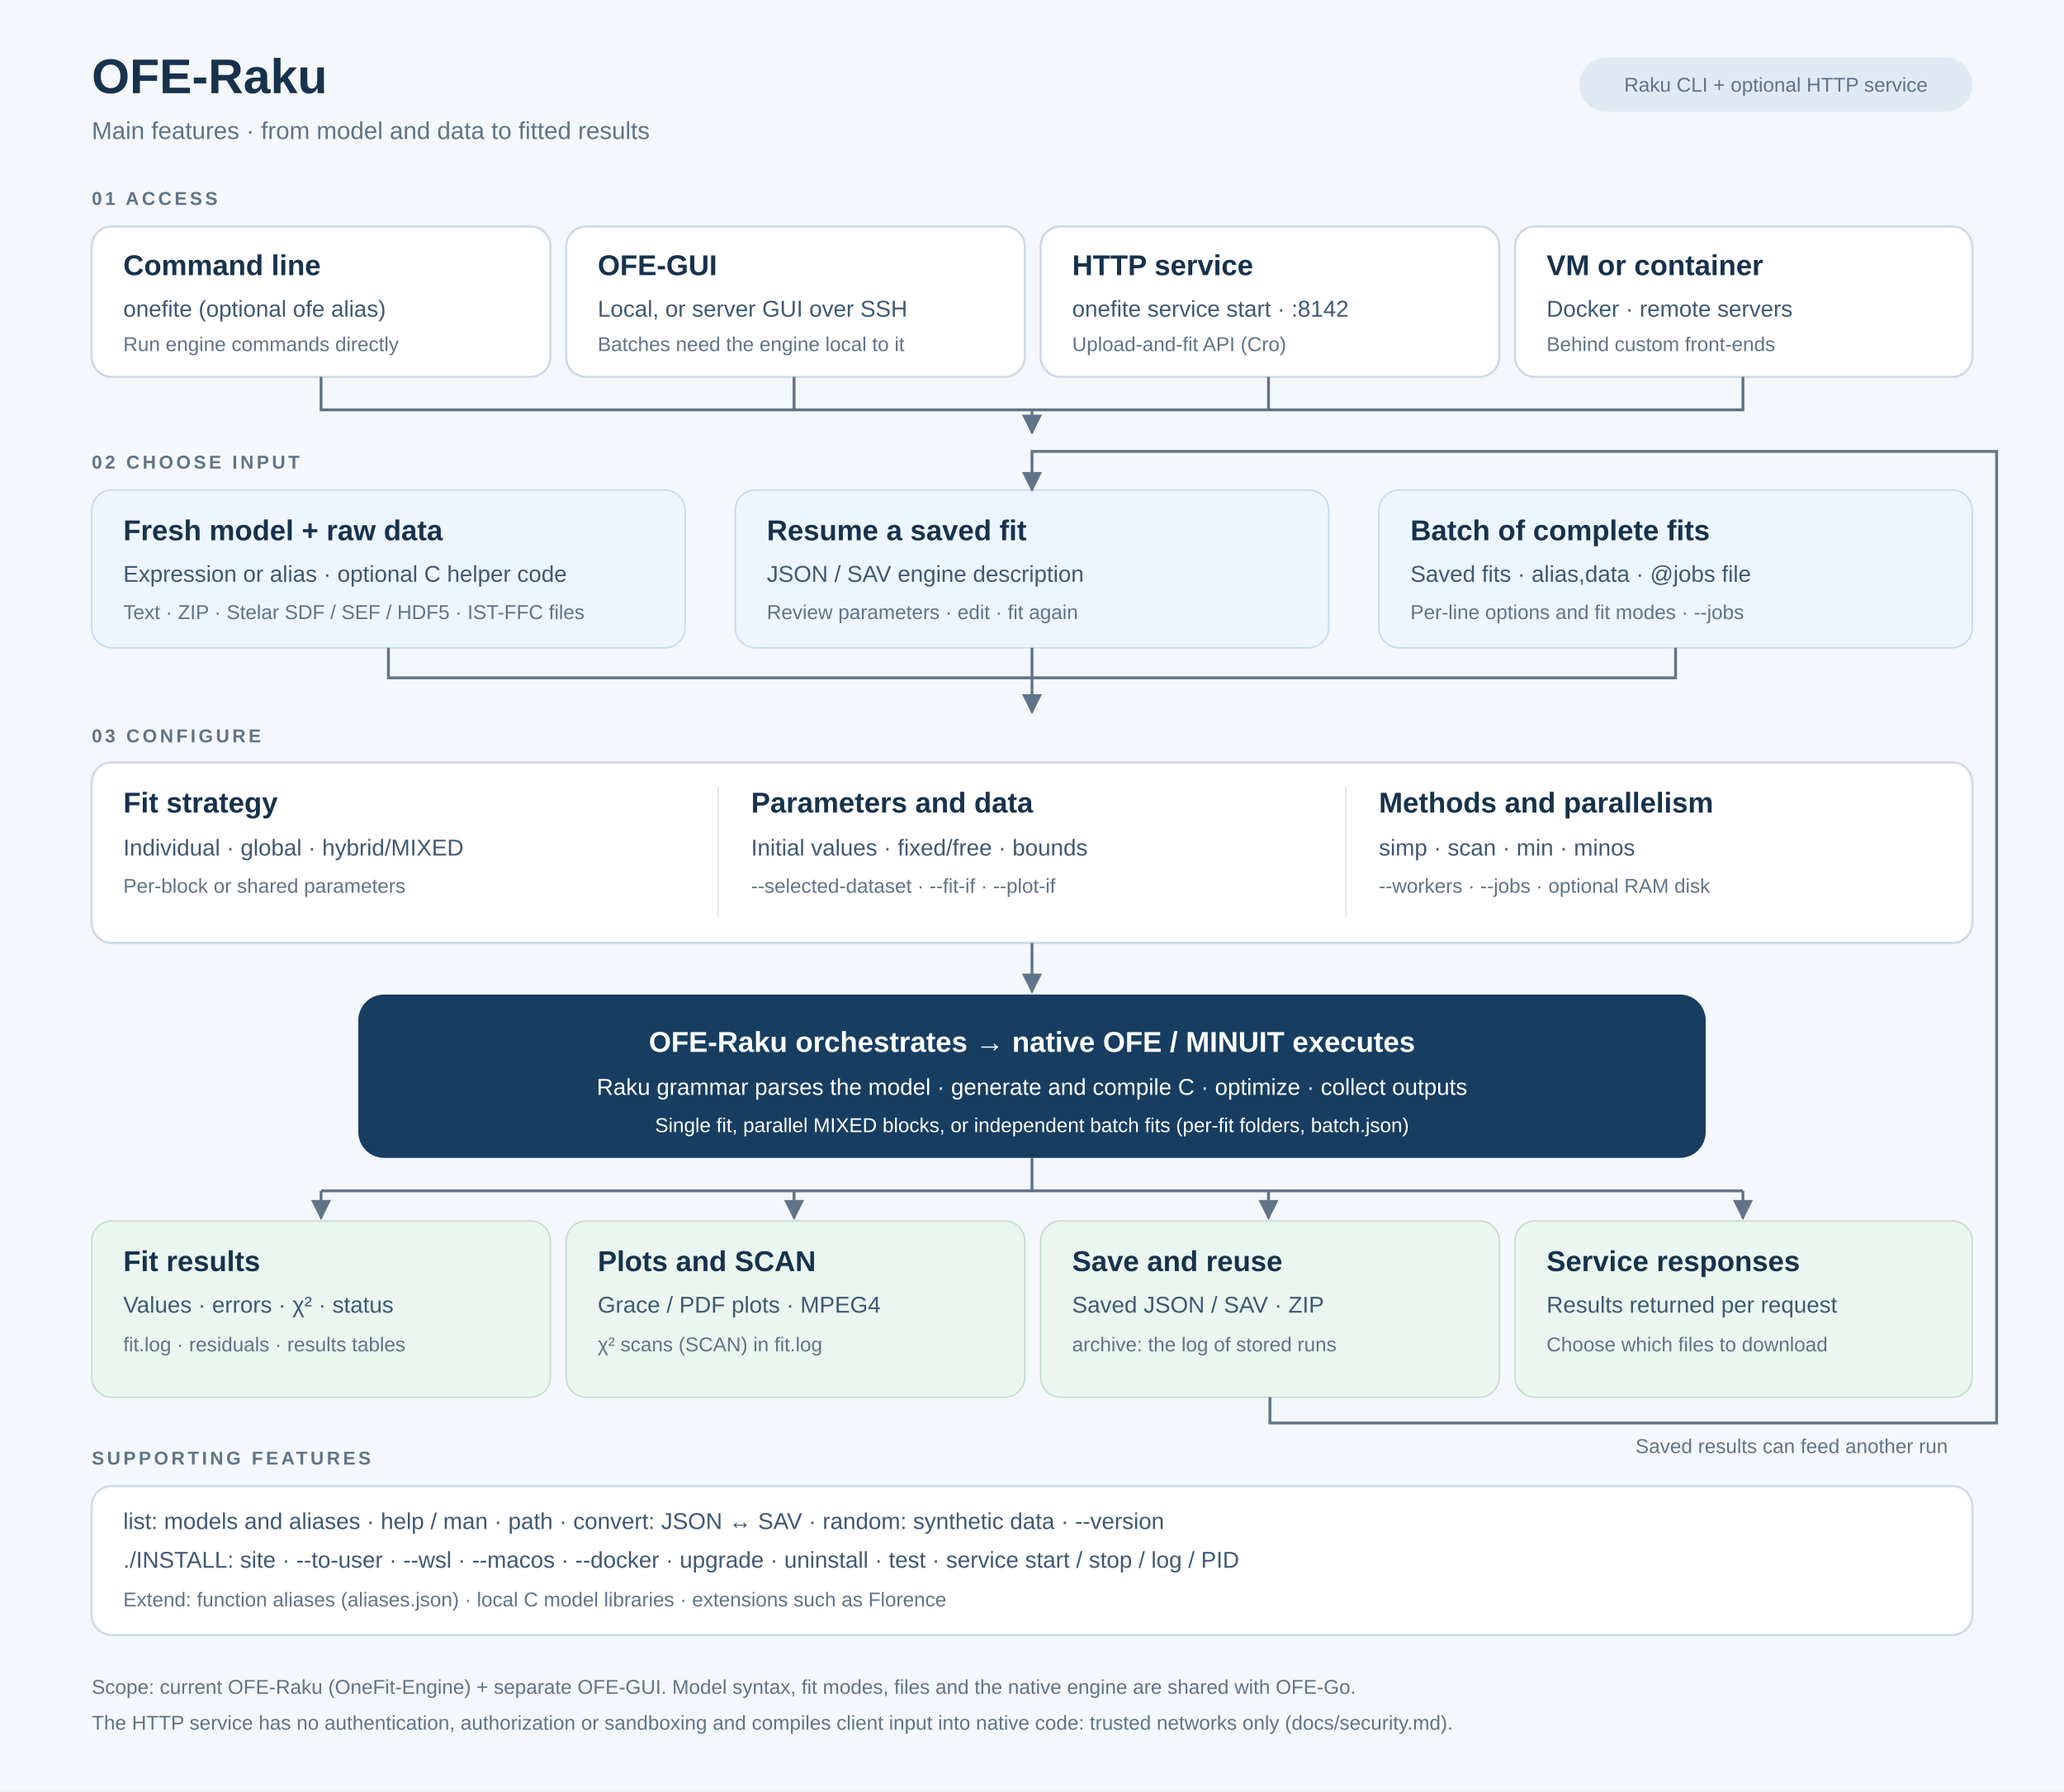
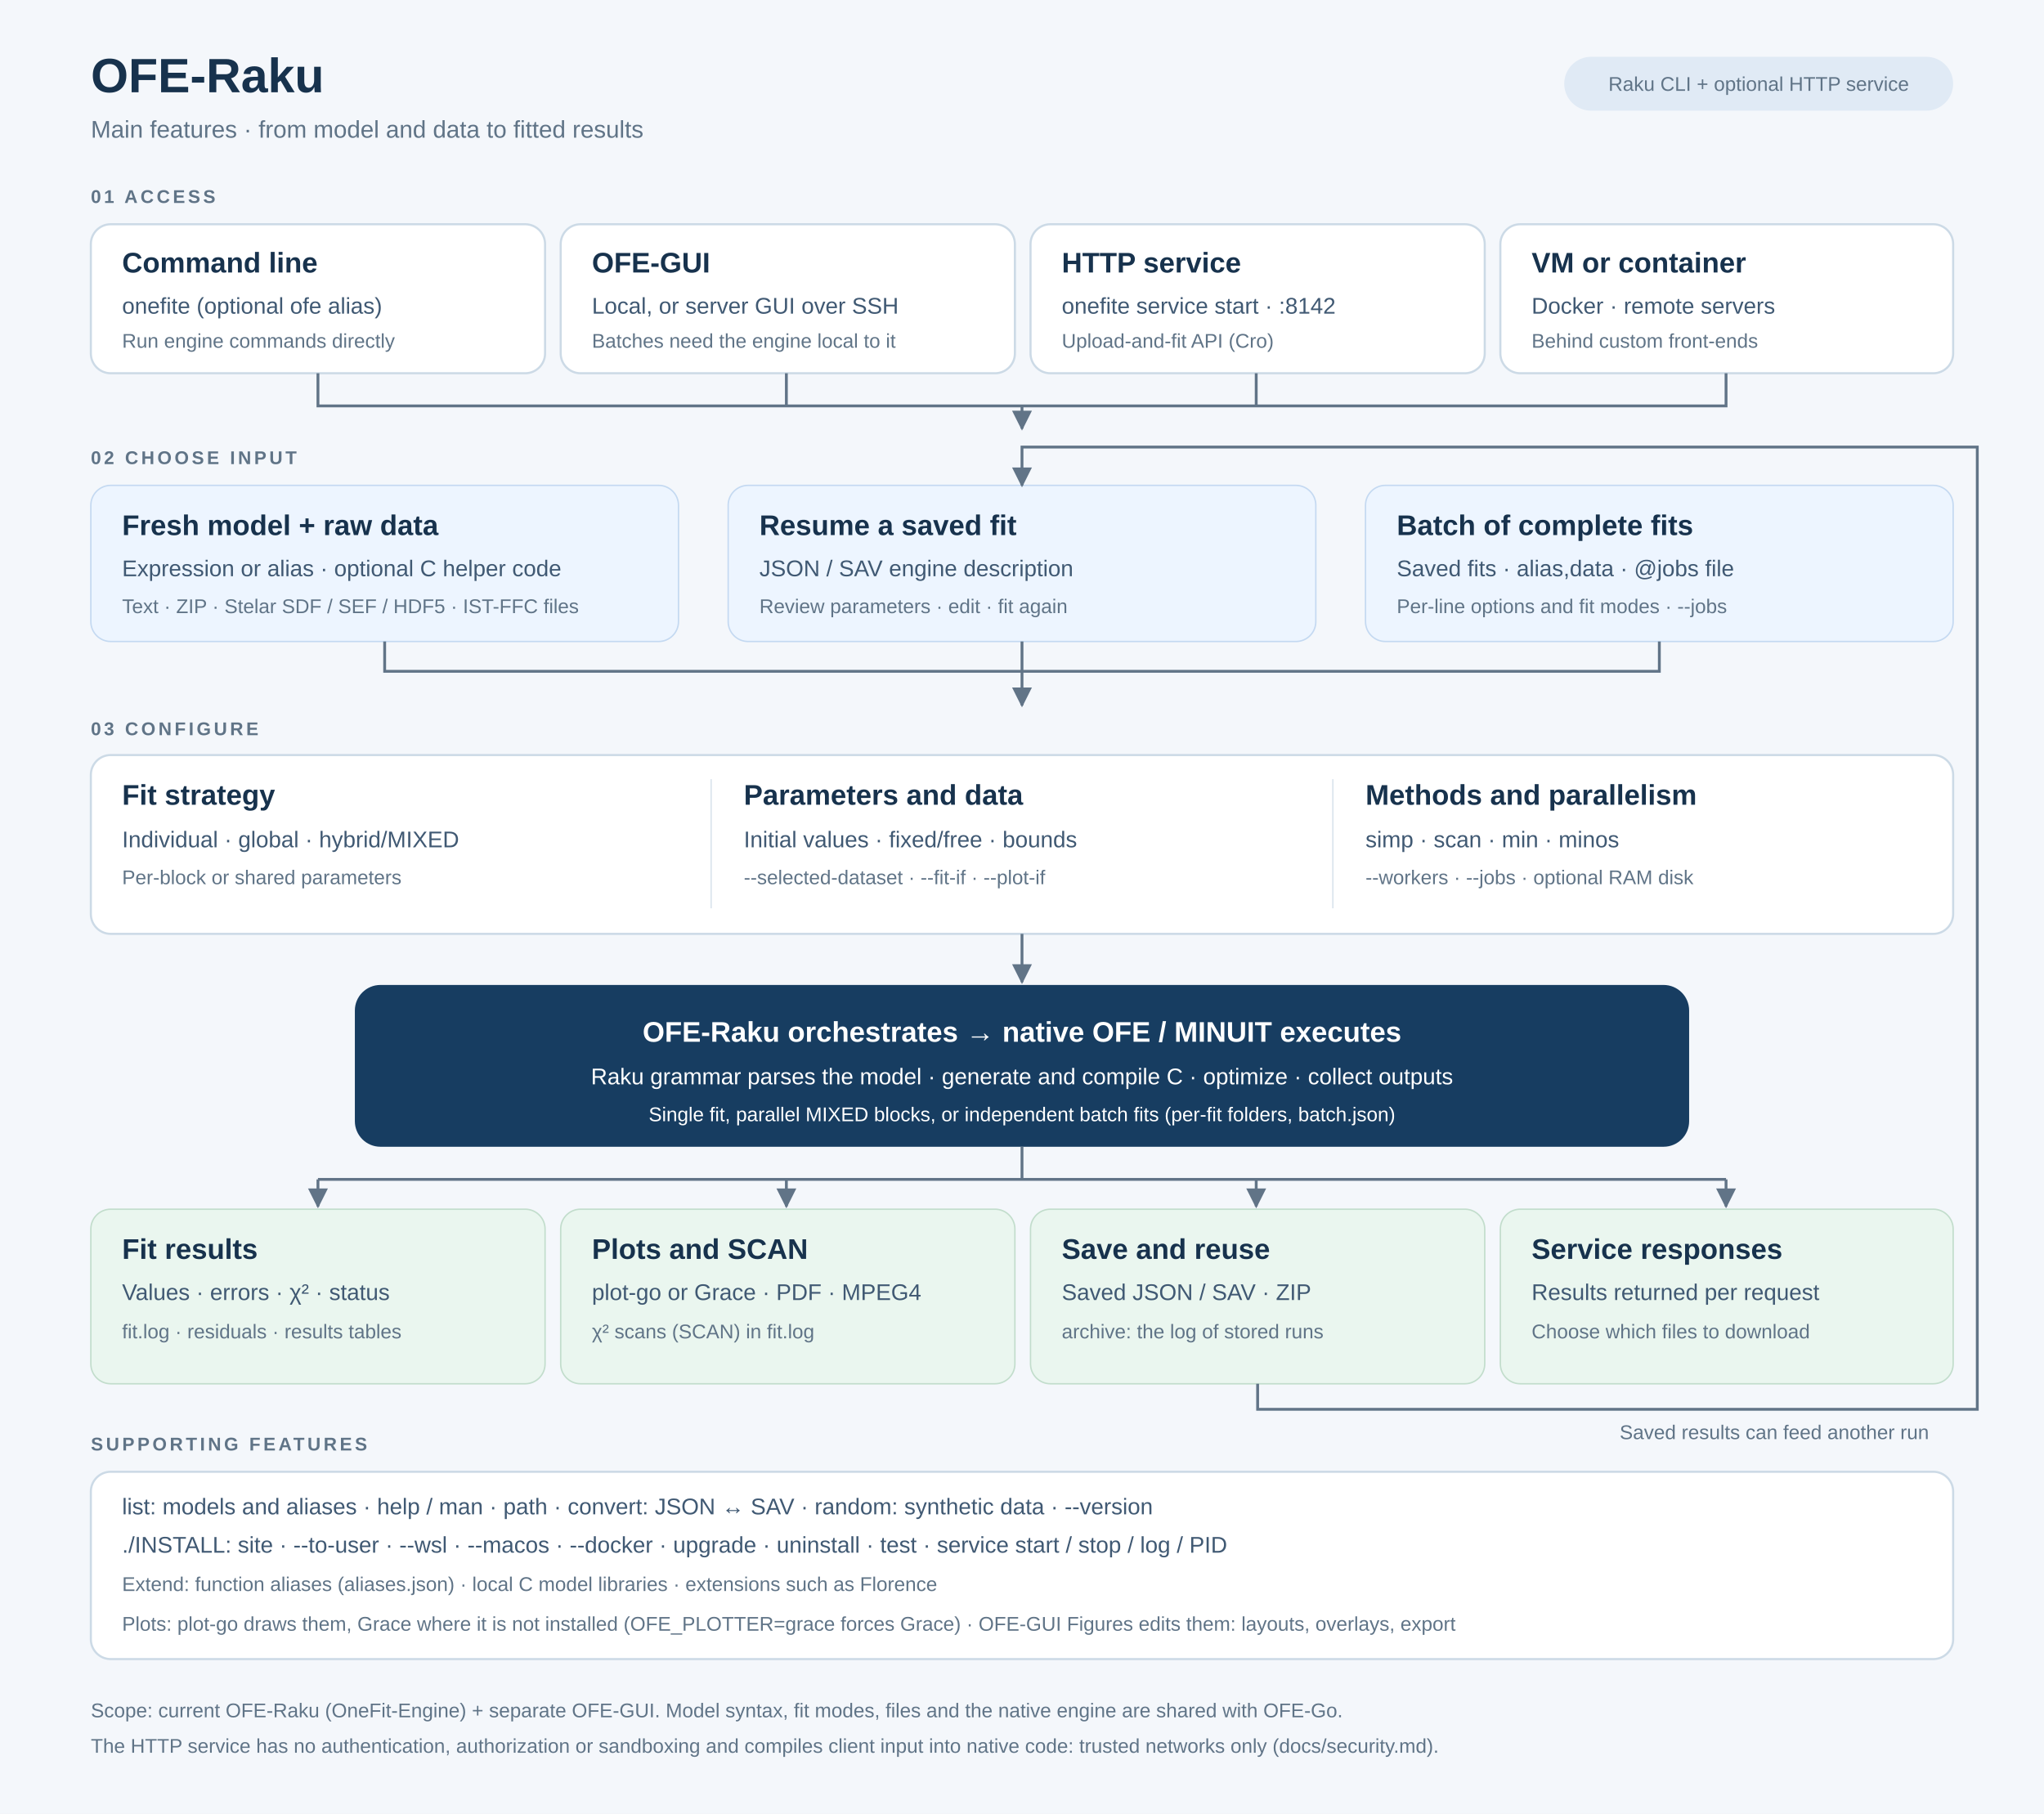
- <svg xmlns="http://www.w3.org/2000/svg" width="1440" height="1250" viewBox="0 0 1440 1250" role="img" aria-labelledby="title desc">
+ <svg xmlns="http://www.w3.org/2000/svg" width="1440" height="1278" viewBox="0 0 1440 1278" role="img" aria-labelledby="title desc">
  <defs>
    <marker id="arrow" viewBox="0 0 10 10" refX="9" refY="5" markerWidth="7" markerHeight="7" orient="auto-start-reverse">
      <path d="M0 0L10 5L0 10Z" fill="#617487" />
    </marker>
    <style>
      text{font-family:Arial,Helvetica,sans-serif;fill:#17324d}
      .heading{font-size:34px;font-weight:700}.sub{font-size:17px;fill:#607487}
      .label{font-size:13px;font-weight:700;letter-spacing:2px;fill:#607487}
      .name{font-size:20px;font-weight:700}.body{font-size:16px;fill:#405973}
      .small{font-size:14px;fill:#607487}.white{fill:#fff}
      .edge{fill:none;stroke:#617487;stroke-width:2;marker-end:url(#arrow)}
      .line{fill:none;stroke:#617487;stroke-width:2}
      .box{fill:#fff;stroke:#ccdae6;stroke-width:1.5}
    </style>
  </defs>
-   <rect width="1440" height="1250" fill="#f4f7fb" />
+   <rect width="1440" height="1278" fill="#f4f7fb" />
  <text x="64" y="65" class="heading">OFE-Raku</text>
  <text x="64" y="97" class="sub">Main features · from model and data to fitted results</text>
  <rect x="1102" y="40" width="274" height="38" rx="19" fill="#e0eaf5" />
  <text x="1239" y="64" text-anchor="middle" class="small">Raku CLI + optional HTTP service</text>
  <text x="64" y="143" class="label">01  ACCESS</text>
  <rect x="64" y="158" width="320" height="105" rx="14" class="box" />
  <text x="86" y="192" class="name">Command line</text>
  <text x="86" y="221" class="body">onefite (optional ofe alias)</text>
  <text x="86" y="245" class="small">Run engine commands directly</text>
  <rect x="395" y="158" width="320" height="105" rx="14" class="box" />
  <text x="417" y="192" class="name">OFE-GUI</text>
  <text x="417" y="221" class="body">Local, or server GUI over SSH</text>
  <text x="417" y="245" class="small">Batches need the engine local to it</text>
  <rect x="726" y="158" width="320" height="105" rx="14" class="box" />
  <text x="748" y="192" class="name">HTTP service</text>
  <text x="748" y="221" class="body">onefite service start · :8142</text>
  <text x="748" y="245" class="small">Upload-and-fit API (Cro)</text>
  <rect x="1057" y="158" width="319" height="105" rx="14" class="box" />
  <text x="1079" y="192" class="name">VM or container</text>
  <text x="1079" y="221" class="body">Docker · remote servers</text>
  <text x="1079" y="245" class="small">Behind custom front-ends</text>
  <path d="M224 263V286H1216V263M554 263V286M885 263V286" class="line" />
  <path d="M720 286V302" class="edge" />
  <text x="64" y="327" class="label">02  CHOOSE INPUT</text>
  <rect x="64" y="342" width="414" height="110" rx="14" fill="#edf5ff" stroke="#c4d9f1" />
  <text x="86" y="377" class="name">Fresh model + raw data</text>
  <text x="86" y="406" class="body">Expression or alias · optional C helper code</text>
  <text x="86" y="432" class="small">Text · ZIP · Stelar SDF / SEF / HDF5 · IST-FFC files</text>
  <rect x="513" y="342" width="414" height="110" rx="14" fill="#edf5ff" stroke="#c4d9f1" />
  <text x="535" y="377" class="name">Resume a saved fit</text>
  <text x="535" y="406" class="body">JSON / SAV engine description</text>
  <text x="535" y="432" class="small">Review parameters · edit · fit again</text>
  <rect x="962" y="342" width="414" height="110" rx="14" fill="#edf5ff" stroke="#c4d9f1" />
  <text x="984" y="377" class="name">Batch of complete fits</text>
  <text x="984" y="406" class="body">Saved fits · alias,data · @jobs file</text>
  <text x="984" y="432" class="small">Per-line options and fit modes · --jobs</text>
  <path d="M271 452V473H1169V452" class="line" />
  <path d="M720 452V497" class="edge" />
  <text x="64" y="518" class="label">03  CONFIGURE</text>
  <rect x="64" y="532" width="1312" height="126" rx="14" class="box" />
  <path d="M501 549V640M939 549V640" stroke="#dbe4ed" />
  <text x="86" y="567" class="name">Fit strategy</text>
  <text x="86" y="597" class="body">Individual · global · hybrid/MIXED</text>
  <text x="86" y="623" class="small">Per-block or shared parameters</text>
  <text x="524" y="567" class="name">Parameters and data</text>
  <text x="524" y="597" class="body">Initial values · fixed/free · bounds</text>
  <text x="524" y="623" class="small">--selected-dataset · --fit-if · --plot-if</text>
  <text x="962" y="567" class="name">Methods and parallelism</text>
  <text x="962" y="597" class="body">simp · scan · min · minos</text>
  <text x="962" y="623" class="small">--workers · --jobs · optional RAM disk</text>
  <path d="M720 658V692" class="edge" />
  <rect x="250" y="694" width="940" height="114" rx="18" fill="#173d61" />
  <text x="720" y="734" text-anchor="middle" class="name white">OFE-Raku orchestrates → native OFE / MINUIT executes</text>
  <text x="720" y="764" text-anchor="middle" class="body white">Raku grammar parses the model · generate and compile C · optimize · collect outputs</text>
  <text x="720" y="790" text-anchor="middle" class="small white">Single fit, parallel MIXED blocks, or independent batch fits (per-fit folders, batch.json)</text>
  <path d="M720 808V831M224 831H1216" class="line" />
  <path d="M224 831V850" class="edge" />
  <path d="M554 831V850" class="edge" />
  <path d="M885 831V850" class="edge" />
  <path d="M1216 831V850" class="edge" />
  <rect x="64" y="852" width="320" height="123" rx="14" fill="#eaf6ef" stroke="#c2ddcc" />
  <text x="86" y="887" class="name">Fit results</text>
  <text x="86" y="916" class="body">Values · errors · χ² · status</text>
  <text x="86" y="943" class="small">fit.log · residuals · results tables</text>
  <rect x="395" y="852" width="320" height="123" rx="14" fill="#eaf6ef" stroke="#c2ddcc" />
  <text x="417" y="887" class="name">Plots and SCAN</text>
-   <text x="417" y="916" class="body">Grace / PDF plots · MPEG4</text>
+   <text x="417" y="916" class="body">plot-go or Grace · PDF · MPEG4</text>
  <text x="417" y="943" class="small">χ² scans (SCAN) in fit.log</text>
  <rect x="726" y="852" width="320" height="123" rx="14" fill="#eaf6ef" stroke="#c2ddcc" />
  <text x="748" y="887" class="name">Save and reuse</text>
  <text x="748" y="916" class="body">Saved JSON / SAV · ZIP</text>
  <text x="748" y="943" class="small">archive: the log of stored runs</text>
  <rect x="1057" y="852" width="319" height="123" rx="14" fill="#eaf6ef" stroke="#c2ddcc" />
  <text x="1079" y="887" class="name">Service responses</text>
  <text x="1079" y="916" class="body">Results returned per request</text>
  <text x="1079" y="943" class="small">Choose which files to download</text>
  <path d="M886 975V993H1393V315H720V342" class="edge" />
  <text x="1250" y="1014" text-anchor="middle" class="small">Saved results can feed another run</text>
  <text x="64" y="1022" class="label">SUPPORTING FEATURES</text>
-   <rect x="64" y="1037" width="1312" height="104" rx="14" class="box" />
+   <rect x="64" y="1037" width="1312" height="132" rx="14" class="box" />
  <text x="86" y="1067" class="body">list: models and aliases   ·   help / man   ·   path   ·   convert: JSON ↔ SAV   ·   random: synthetic data   ·   --version</text>
  <text x="86" y="1094" class="body">./INSTALL: site · --to-user · --wsl · --macos · --docker   ·   upgrade · uninstall · test   ·   service start / stop / log / PID</text>
  <text x="86" y="1121" class="small">Extend: function aliases (aliases.json) · local C model libraries · extensions such as Florence</text>
-   <text x="64" y="1182" class="small">Scope: current OFE-Raku (OneFit-Engine) + separate OFE-GUI. Model syntax, fit modes, files and the native engine are shared with OFE-Go.</text>
-   <text x="64" y="1207" class="small">The HTTP service has no authentication, authorization or sandboxing and compiles client input into native code: trusted networks only (docs/security.md).</text>
+   <text x="86" y="1149" class="small">Plots: plot-go draws them, Grace where it is not installed (OFE_PLOTTER=grace forces Grace) · OFE-GUI Figures edits them: layouts, overlays, export</text>
+   <text x="64" y="1210" class="small">Scope: current OFE-Raku (OneFit-Engine) + separate OFE-GUI. Model syntax, fit modes, files and the native engine are shared with OFE-Go.</text>
+   <text x="64" y="1235" class="small">The HTTP service has no authentication, authorization or sandboxing and compiles client input into native code: trusted networks only (docs/security.md).</text>
</svg>
